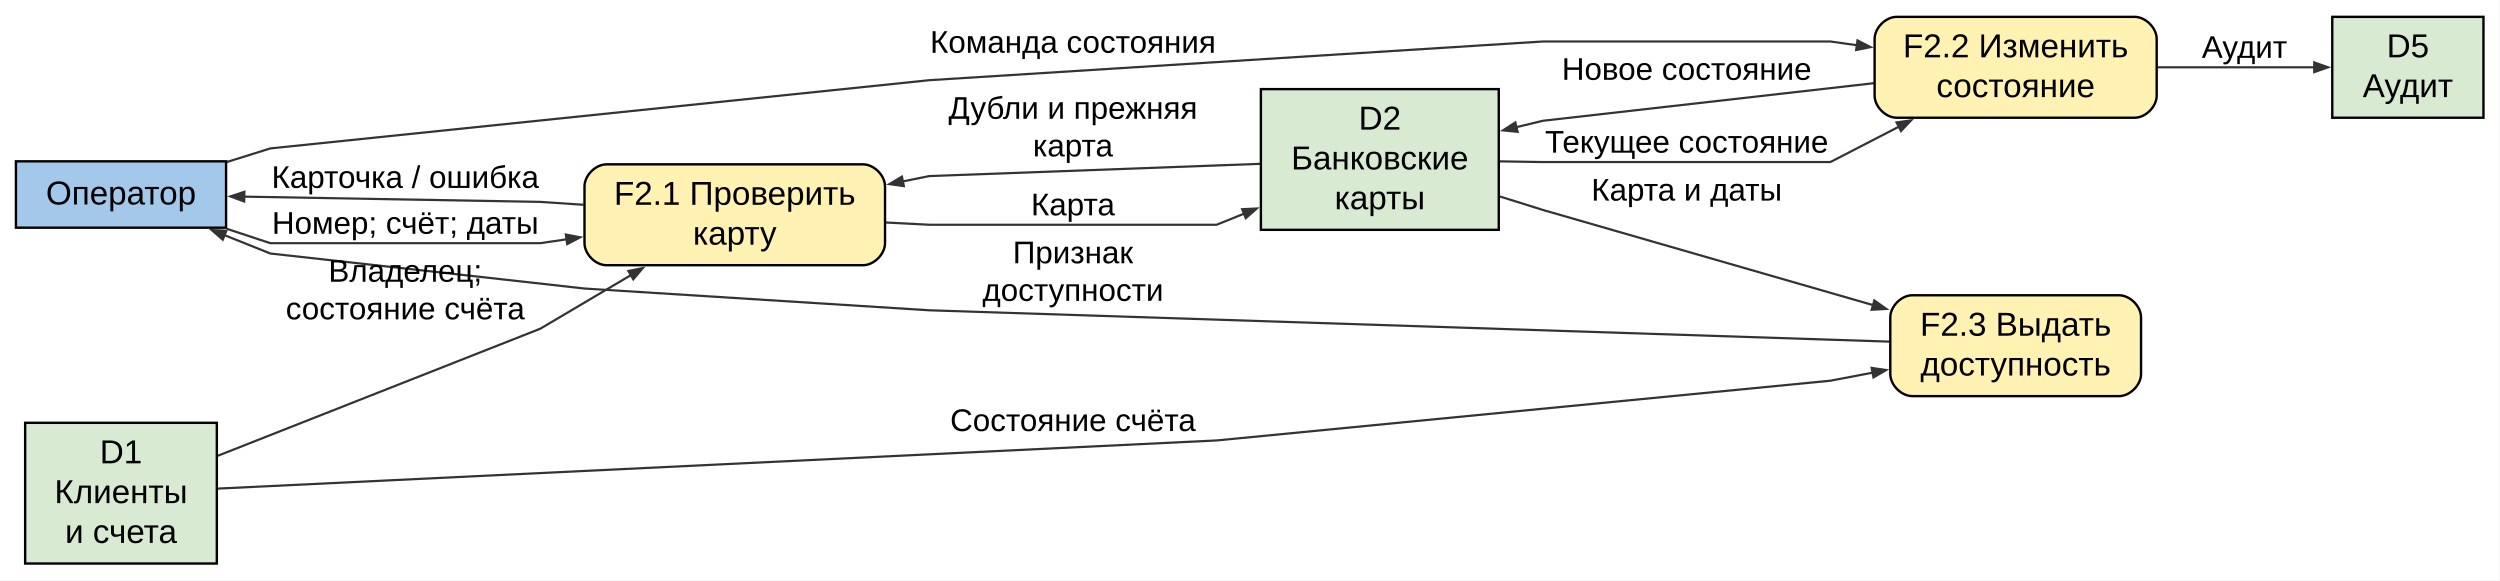
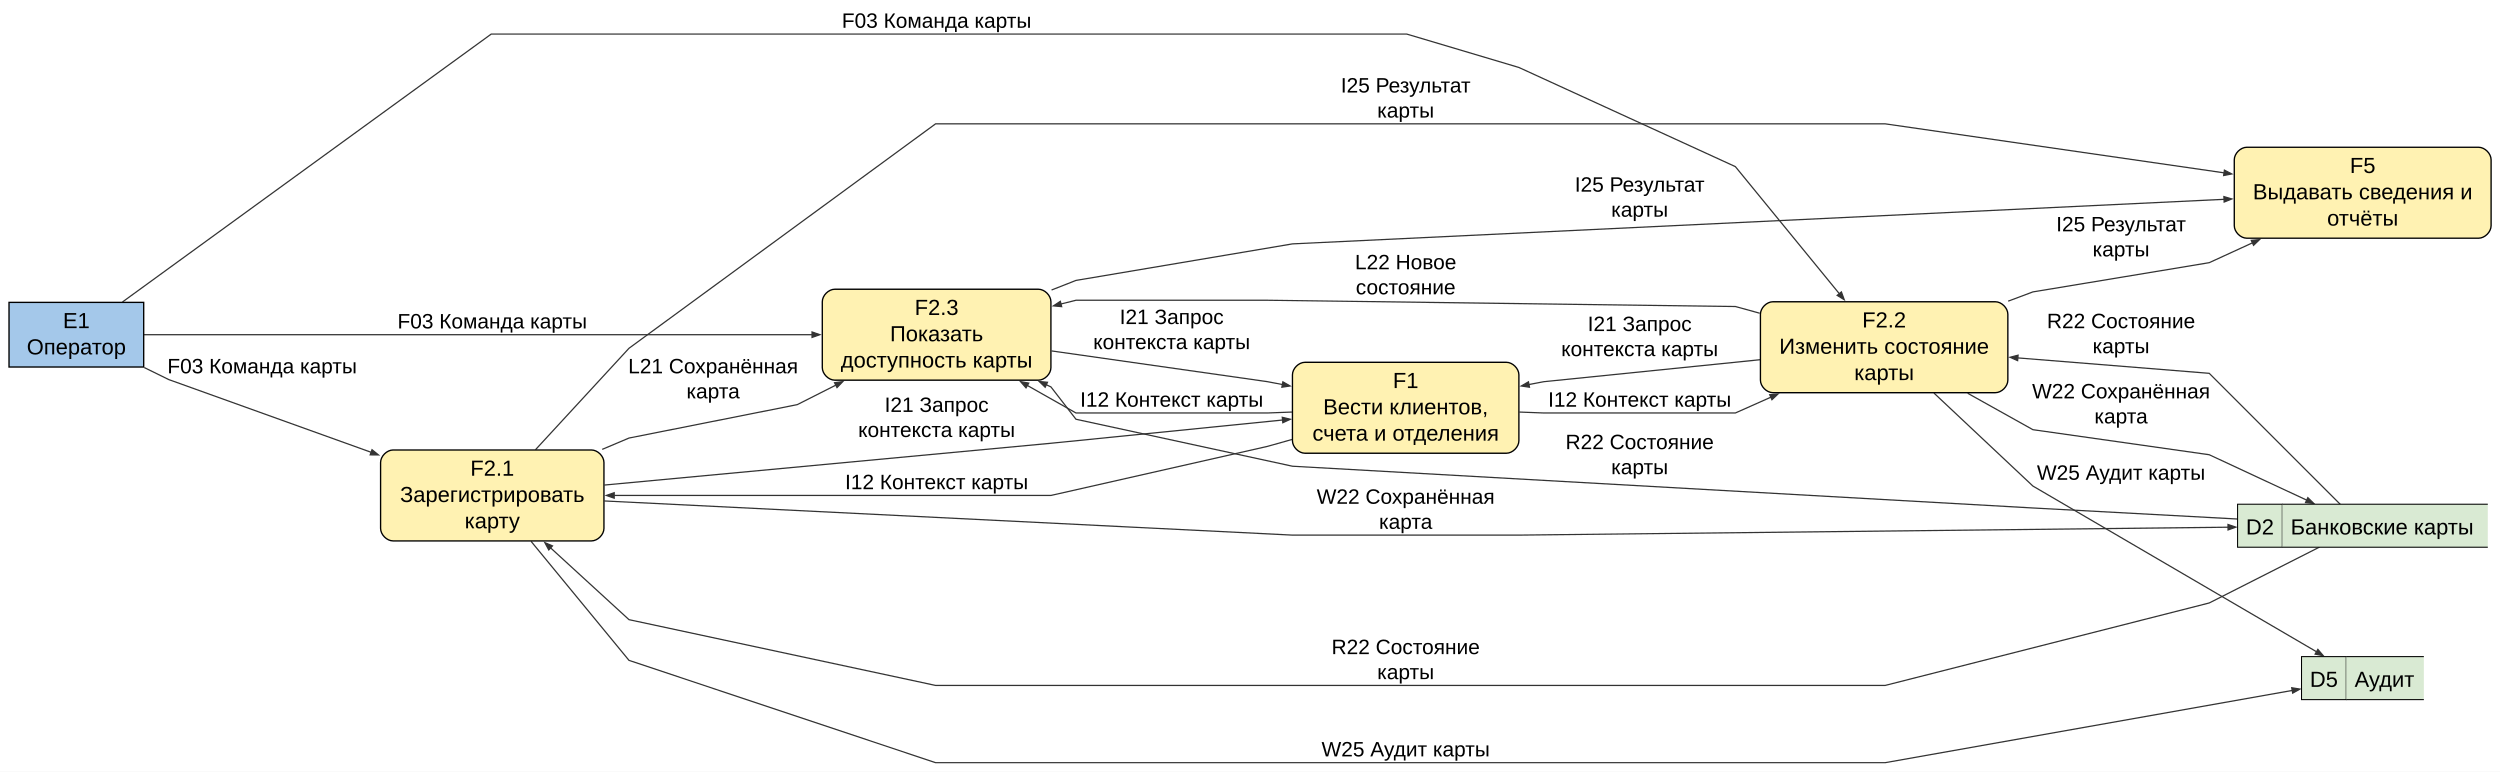
- <svg xmlns="http://www.w3.org/2000/svg" width="1356pt" height="315pt" viewBox="0.00 0.00 1356.00 315.00">
-   <g id="graph0" class="graph" transform="scale(1 1) rotate(0) translate(8.64 306.16)">
-     <polygon fill="white" stroke="none" points="-8.64,8.64 -8.64,-306.16 1347.03,-306.16 1347.03,8.64 -8.64,8.64" />
+ <svg xmlns="http://www.w3.org/2000/svg" width="2395pt" height="739pt" viewBox="0.00 0.00 2395.00 739.00">
+   <g id="graph0" class="graph" transform="scale(1 1) rotate(0) translate(8.64 730.64)">
+     <polygon fill="white" stroke="none" points="-8.64,8.64 -8.64,-730.64 2386.47,-730.64 2386.47,8.64 -8.64,8.64" />
    <g id="edge1" class="edge">
-       <path fill="none" stroke="#333333" stroke-width="1.2" d="M114.41,-182.04C127.65,-177.67 137.98,-174.26 137.98,-174.26 137.98,-174.26 284.39,-174.26 284.39,-174.26 284.39,-174.26 290.04,-175.09 298.7,-176.37" />
-       <polygon fill="#333333" stroke="#333333" stroke-width="1.2" points="298.25,-178.95 306.05,-177.45 299.01,-173.76 298.25,-178.95" />
-       <text xml:space="preserve" text-anchor="middle" x="211.18" y="-179.36" font-family="Arial" font-size="17.00">Номер; счёт; даты</text>
+       <path fill="none" stroke="#333333" stroke-width="1.2" d="M129.57,-378.52C142.92,-371.97 153.02,-367 153.02,-367 153.02,-367 259.09,-328.89 346.93,-297.33" />
+       <polygon fill="#333333" stroke="#333333" stroke-width="1.2" points="347.76,-299.82 353.93,-294.81 345.98,-294.88 347.76,-299.82" />
+       <text xml:space="preserve" text-anchor="middle" x="242.49" y="-373" font-family="Arial" font-size="20.00">F03 Команда карты</text>
+     </g>
+     <g id="edge2" class="edge">
+       <path fill="none" stroke="#333333" stroke-width="1.2" d="M108.69,-441.37C211.44,-516.01 461.95,-698 461.95,-698 461.95,-698 461.95,-698 1339,-698 1339,-698 1446.46,-666 1446.46,-666 1446.46,-666 1653.85,-571 1653.85,-571 1653.85,-571 1711.78,-500.18 1753.52,-449.16" />
+       <polygon fill="#333333" stroke="#333333" stroke-width="1.2" points="1755.42,-450.98 1758.14,-443.51 1751.36,-447.65 1755.42,-450.98" />
+       <text xml:space="preserve" text-anchor="middle" x="888.63" y="-704" font-family="Arial" font-size="20.00">F03 Команда карты</text>
+     </g>
+     <g id="edge3" class="edge">
+       <path fill="none" stroke="#333333" stroke-width="1.2" d="M129.34,-410C266.91,-410 593.17,-410 769.56,-410" />
+       <polygon fill="#333333" stroke="#333333" stroke-width="1.2" points="769.3,-412.63 776.8,-410 769.3,-407.38 769.3,-412.63" />
+       <text xml:space="preserve" text-anchor="middle" x="462.95" y="-416" font-family="Arial" font-size="20.00">F03 Команда карты</text>
+     </g>
+     <g id="edge20" class="edge">
+       <path fill="none" stroke="#333333" stroke-width="1.2" d="M568.26,-300.13C583.37,-306.53 593.94,-311 593.94,-311 593.94,-311 755.12,-343 755.12,-343 755.12,-343 771.17,-351.12 792.11,-361.7" />
+       <polygon fill="#333333" stroke="#333333" stroke-width="1.2" points="790.85,-364.01 798.73,-365.05 793.22,-359.32 790.85,-364.01" />
+       <text xml:space="preserve" text-anchor="middle" x="674.53" y="-373" font-family="Arial" font-size="20.00">L21 Сохранённая</text>
+       <text xml:space="preserve" text-anchor="middle" x="674.53" y="-349" font-family="Arial" font-size="20.00">карта</text>
+     </g>
+     <g id="edge4" class="edge">
+       <path fill="none" stroke="#333333" stroke-width="1.2" d="M570.45,-265.97C726.29,-280.55 998.14,-306 998.14,-306 998.14,-306 1122.22,-318.45 1220.22,-328.28" />
+       <polygon fill="#333333" stroke="#333333" stroke-width="1.2" points="1219.78,-330.88 1227.51,-329.01 1220.31,-325.65 1219.78,-330.88" />
+       <text xml:space="preserve" text-anchor="middle" x="888.63" y="-336" font-family="Arial" font-size="20.00">I21 Запрос</text>
+       <text xml:space="preserve" text-anchor="middle" x="888.63" y="-312" font-family="Arial" font-size="20.00">контекста карты</text>
+     </g>
+     <g id="edge10" class="edge">
+       <path fill="none" stroke="#333333" stroke-width="1.2" d="M504.37,-299.84C542.53,-341.23 593.94,-397 593.94,-397 593.94,-397 887.63,-612 887.63,-612 887.63,-612 887.63,-612 1797.36,-612 1797.36,-612 1987.17,-584.56 2121.99,-565.06" />
+       <polygon fill="#333333" stroke="#333333" stroke-width="1.2" points="2122.35,-567.66 2129.4,-563.99 2121.6,-562.47 2122.35,-567.66" />
+       <text xml:space="preserve" text-anchor="middle" x="1338" y="-642" font-family="Arial" font-size="20.00">I25 Результат</text>
+       <text xml:space="preserve" text-anchor="middle" x="1338" y="-618" font-family="Arial" font-size="20.00">карты</text>
+     </g>
+     <g id="edge16" class="edge">
+       <path fill="none" stroke="#333333" stroke-width="1.2" d="M570.4,-250.72C780.76,-240.27 1229.53,-218 1229.53,-218 1229.53,-218 1446.46,-218 1446.46,-218 1446.46,-218 1898.55,-223.04 2126.12,-225.58" />
+       <polygon fill="#333333" stroke="#333333" stroke-width="1.2" points="2125.78,-228.2 2133.3,-225.66 2125.83,-222.95 2125.78,-228.2" />
+       <text xml:space="preserve" text-anchor="middle" x="1338" y="-248" font-family="Arial" font-size="20.00">W22 Сохранённая</text>
+       <text xml:space="preserve" text-anchor="middle" x="1338" y="-224" font-family="Arial" font-size="20.00">карта</text>
+     </g>
+     <g id="edge18" class="edge">
+       <path fill="none" stroke="#333333" stroke-width="1.2" d="M500.16,-211.99C538.63,-165.24 593.94,-98 593.94,-98 593.94,-98 887.63,0 887.63,0 887.63,0 887.63,0 1797.36,0 1797.36,0 2061.06,-46.8 2187.6,-69.25" />
+       <polygon fill="#333333" stroke="#333333" stroke-width="1.2" points="2186.84,-71.78 2194.68,-70.51 2187.75,-66.61 2186.84,-71.78" />
+       <text xml:space="preserve" text-anchor="middle" x="1338" y="-6" font-family="Arial" font-size="20.00">W25 Аудит карты</text>
+     </g>
+     <g id="edge21" class="edge">
+       <path fill="none" stroke="#333333" stroke-width="1.2" d="M1677.22,-430.56C1663.26,-434.41 1653.85,-437 1653.85,-437 1653.85,-437 1205.53,-443 1205.53,-443 1205.53,-443 1022.14,-443 1022.14,-443 1022.14,-443 1016.58,-441.62 1007.73,-439.41" />
+       <polygon fill="#333333" stroke="#333333" stroke-width="1.2" points="1008.43,-436.88 1000.52,-437.62 1007.16,-441.97 1008.43,-436.88" />
+       <text xml:space="preserve" text-anchor="middle" x="1338" y="-472.66" font-family="Arial" font-size="20.00">L22 Новое</text>
+       <text xml:space="preserve" text-anchor="middle" x="1338" y="-448.66" font-family="Arial" font-size="20.00">состояние</text>
+     </g>
+     <g id="edge5" class="edge">
+       <path fill="none" stroke="#333333" stroke-width="1.2" d="M1677.61,-386.04C1584.63,-376.6 1470.46,-365 1470.46,-365 1470.46,-365 1464.87,-363.94 1455.98,-362.25" />
+       <polygon fill="#333333" stroke="#333333" stroke-width="1.2" points="1456.6,-359.69 1448.74,-360.87 1455.62,-364.85 1456.6,-359.69" />
+       <text xml:space="preserve" text-anchor="middle" x="1562.16" y="-413.48" font-family="Arial" font-size="20.00">I21 Запрос</text>
+       <text xml:space="preserve" text-anchor="middle" x="1562.16" y="-389.48" font-family="Arial" font-size="20.00">контекста карты</text>
+     </g>
+     <g id="edge11" class="edge">
+       <path fill="none" stroke="#333333" stroke-width="1.2" d="M1915.19,-442.13C1929.33,-447.42 1938.88,-451 1938.88,-451 1938.88,-451 2107.8,-479 2107.8,-479 2107.8,-479 2125.97,-487.33 2149.48,-498.13" />
+       <polygon fill="#333333" stroke="#333333" stroke-width="1.2" points="2148.08,-500.37 2155.99,-501.11 2150.27,-495.6 2148.08,-500.37" />
+       <text xml:space="preserve" text-anchor="middle" x="2023.34" y="-509" font-family="Arial" font-size="20.00">I25 Результат</text>
+       <text xml:space="preserve" text-anchor="middle" x="2023.34" y="-485" font-family="Arial" font-size="20.00">карты</text>
+     </g>
+     <g id="edge17" class="edge">
+       <path fill="none" stroke="#333333" stroke-width="1.2" d="M1876.4,-353.88C1908.81,-335.78 1938.88,-319 1938.88,-319 1938.88,-319 2107.8,-295 2107.8,-295 2107.8,-295 2159.51,-270.92 2201.38,-251.42" />
+       <polygon fill="#333333" stroke="#333333" stroke-width="1.2" points="2202.27,-253.9 2207.96,-248.35 2200.06,-249.14 2202.27,-253.9" />
+       <text xml:space="preserve" text-anchor="middle" x="2023.34" y="-349" font-family="Arial" font-size="20.00">W22 Сохранённая</text>
+       <text xml:space="preserve" text-anchor="middle" x="2023.34" y="-325" font-family="Arial" font-size="20.00">карта</text>
+     </g>
+     <g id="edge19" class="edge">
+       <path fill="none" stroke="#333333" stroke-width="1.2" d="M1844.09,-354.08C1885.31,-315.34 1938.88,-265 1938.88,-265 1938.88,-265 2124.27,-156.69 2210.57,-106.26" />
+       <polygon fill="#333333" stroke="#333333" stroke-width="1.2" points="2211.88,-108.54 2217.04,-102.49 2209.24,-104 2211.88,-108.54" />
+       <text xml:space="preserve" text-anchor="middle" x="2023.34" y="-271" font-family="Arial" font-size="20.00">W25 Аудит карты</text>
    </g>
    <g id="edge6" class="edge">
-       <path fill="none" stroke="#333333" stroke-width="1.2" d="M114.41,-218.29C127.65,-222.43 137.98,-225.66 137.98,-225.66 137.98,-225.66 495.4,-262.66 495.4,-262.66 495.4,-262.66 828.29,-283.66 828.29,-283.66 828.29,-283.66 984.15,-283.66 984.15,-283.66 984.15,-283.66 989.87,-282.86 998.57,-281.63" />
-       <polygon fill="#333333" stroke="#333333" stroke-width="1.2" points="998.87,-284.24 1005.93,-280.6 998.14,-279.04 998.87,-284.24" />
-       <text xml:space="preserve" text-anchor="middle" x="573.33" y="-277.53" font-family="Arial" font-size="17.00">Команда состояния</text>
+       <path fill="none" stroke="#333333" stroke-width="1.2" d="M998.78,-394.45C1090.09,-381.44 1205.53,-365 1205.53,-365 1205.53,-365 1211.13,-363.94 1220.01,-362.25" />
+       <polygon fill="#333333" stroke="#333333" stroke-width="1.2" points="1220.37,-364.85 1227.25,-360.87 1219.39,-359.69 1220.37,-364.85" />
+       <text xml:space="preserve" text-anchor="middle" x="1113.83" y="-420.19" font-family="Arial" font-size="20.00">I21 Запрос</text>
+       <text xml:space="preserve" text-anchor="middle" x="1113.83" y="-396.19" font-family="Arial" font-size="20.00">контекста карты</text>
    </g>
-     <g id="edge5" class="edge">
-       <path fill="none" stroke="#333333" stroke-width="1.2" d="M307.85,-195.09C294.22,-196 284.39,-196.66 284.39,-196.66 284.39,-196.66 190.62,-198.32 123.78,-199.5" />
-       <polygon fill="#333333" stroke="#333333" stroke-width="1.2" points="123.8,-196.87 116.35,-199.63 123.9,-202.12 123.8,-196.87" />
-       <text xml:space="preserve" text-anchor="middle" x="211.18" y="-204.24" font-family="Arial" font-size="17.00">Карточка / ошибка</text>
+     <g id="edge12" class="edge">
+       <path fill="none" stroke="#333333" stroke-width="1.2" d="M998.75,-452.82C1012.65,-458.28 1022.14,-462 1022.14,-462 1022.14,-462 1229.53,-497 1229.53,-497 1229.53,-497 1845.33,-526.46 2121.99,-539.69" />
+       <polygon fill="#333333" stroke="#333333" stroke-width="1.2" points="2121.85,-542.31 2129.46,-540.05 2122.1,-537.07 2121.85,-542.31" />
+       <text xml:space="preserve" text-anchor="middle" x="1562.16" y="-547" font-family="Arial" font-size="20.00">I25 Результат</text>
+       <text xml:space="preserve" text-anchor="middle" x="1562.16" y="-523" font-family="Arial" font-size="20.00">карты</text>
    </g>
-     <g id="edge4" class="edge">
-       <path fill="none" stroke="#333333" stroke-width="1.2" d="M471.95,-185.47C485.58,-184.77 495.4,-184.26 495.4,-184.26 495.4,-184.26 651.27,-184.26 651.27,-184.26 651.27,-184.26 657.31,-186.71 666.23,-190.31" />
-       <polygon fill="#333333" stroke="#333333" stroke-width="1.2" points="665.1,-192.69 673.03,-193.07 667.06,-187.82 665.1,-192.69" />
-       <text xml:space="preserve" text-anchor="middle" x="573.33" y="-189.36" font-family="Arial" font-size="17.00">Карта</text>
+     <g id="edge7" class="edge">
+       <path fill="none" stroke="#333333" stroke-width="1.2" d="M1229.03,-309.61C1215.08,-305.69 1205.53,-303 1205.53,-303 1205.53,-303 998.14,-256 998.14,-256 998.14,-256 736.8,-256 579.71,-256" />
+       <polygon fill="#333333" stroke="#333333" stroke-width="1.2" points="579.76,-253.38 572.26,-256 579.76,-258.63 579.76,-253.38" />
+       <text xml:space="preserve" text-anchor="middle" x="888.63" y="-262" font-family="Arial" font-size="20.00">I12 Контекст карты</text>
    </g>
    <g id="edge8" class="edge">
-       <path fill="none" stroke="#333333" stroke-width="1.2" d="M1007.73,-261.04C932.45,-252.49 828.29,-240.66 828.29,-240.66 828.29,-240.66 822.48,-239.27 813.87,-237.2" />
-       <polygon fill="#333333" stroke="#333333" stroke-width="1.2" points="814.51,-234.65 806.6,-235.46 813.28,-239.76 814.51,-234.65" />
-       <text xml:space="preserve" text-anchor="middle" x="906.22" y="-262.86" font-family="Arial" font-size="17.00">Новое состояние</text>
+       <path fill="none" stroke="#333333" stroke-width="1.2" d="M1446.96,-335.89C1460.91,-335.36 1470.46,-335 1470.46,-335 1470.46,-335 1653.85,-335 1653.85,-335 1653.85,-335 1668.28,-341.42 1687.92,-350.17" />
+       <polygon fill="#333333" stroke="#333333" stroke-width="1.2" points="1686.73,-352.51 1694.65,-353.16 1688.87,-347.71 1686.73,-352.51" />
+       <text xml:space="preserve" text-anchor="middle" x="1562.16" y="-341" font-family="Arial" font-size="20.00">I12 Контекст карты</text>
    </g>
    <g id="edge9" class="edge">
-       <path fill="none" stroke="#333333" stroke-width="1.2" d="M1161.73,-269.66C1190.08,-269.66 1221.51,-269.66 1246.86,-269.66" />
-       <polygon fill="#333333" stroke="#333333" stroke-width="1.2" points="1246.6,-272.29 1254.1,-269.66 1246.6,-267.04 1246.6,-272.29" />
-       <text xml:space="preserve" text-anchor="middle" x="1208.77" y="-274.76" font-family="Arial" font-size="17.00">Аудит</text>
+       <path fill="none" stroke="#333333" stroke-width="1.2" d="M1229.03,-335.89C1215.08,-335.36 1205.53,-335 1205.53,-335 1205.53,-335 1022.14,-335 1022.14,-335 1022.14,-335 1000.93,-347 975.49,-361.4" />
+       <polygon fill="#333333" stroke="#333333" stroke-width="1.2" points="974.29,-359.06 969.06,-365.04 976.88,-363.63 974.29,-359.06" />
+       <text xml:space="preserve" text-anchor="middle" x="1113.83" y="-341" font-family="Arial" font-size="20.00">I12 Контекст карты</text>
    </g>
-     <g id="edge12" class="edge">
-       <path fill="none" stroke="#333333" stroke-width="1.2" d="M1016.17,-120.86C861.66,-125.91 495.4,-137.86 495.4,-137.86 495.4,-137.86 308.39,-149.66 308.39,-149.66 308.39,-149.66 137.98,-168.66 137.98,-168.66 137.98,-168.66 126.89,-173.09 112.98,-178.66" />
-       <polygon fill="#333333" stroke="#333333" stroke-width="1.2" points="112.19,-176.15 106.2,-181.37 114.14,-181.02 112.19,-176.15" />
-       <text xml:space="preserve" text-anchor="middle" x="573.33" y="-163.36" font-family="Arial" font-size="17.00">Признак</text>
-       <text xml:space="preserve" text-anchor="middle" x="573.33" y="-142.96" font-family="Arial" font-size="17.00">доступности</text>
+     <g id="edge13" class="edge">
+       <path fill="none" stroke="#333333" stroke-width="1.2" d="M2213.53,-206.58C2170.31,-184.68 2107.8,-153 2107.8,-153 2107.8,-153 1797.36,-74 1797.36,-74 887.63,-74 887.63,-74 887.63,-74 887.63,-74 593.94,-137 593.94,-137 593.94,-137 554.13,-173.45 518.57,-206" />
+       <polygon fill="#333333" stroke="#333333" stroke-width="1.2" points="517.09,-203.8 513.33,-210.8 520.63,-207.67 517.09,-203.8" />
+       <text xml:space="preserve" text-anchor="middle" x="1338" y="-104" font-family="Arial" font-size="20.00">R22 Состояние</text>
+       <text xml:space="preserve" text-anchor="middle" x="1338" y="-80" font-family="Arial" font-size="20.00">карты</text>
    </g>
-     <g id="edge2" class="edge">
-       <path fill="none" stroke="#333333" stroke-width="1.2" d="M109.36,-58.9C176.16,-85.22 284.39,-127.86 284.39,-127.86 284.39,-127.86 308.62,-142.18 333.74,-157.04" />
-       <polygon fill="#333333" stroke="#333333" stroke-width="1.2" points="332.18,-159.17 339.97,-160.73 334.85,-154.65 332.18,-159.17" />
-       <text xml:space="preserve" text-anchor="middle" x="211.18" y="-153.36" font-family="Arial" font-size="17.00">Владелец;</text>
-       <text xml:space="preserve" text-anchor="middle" x="211.18" y="-132.96" font-family="Arial" font-size="17.00">состояние счёта</text>
+     <g id="edge14" class="edge">
+       <path fill="none" stroke="#333333" stroke-width="1.2" d="M2233.51,-247.3C2193.39,-287.42 2107.8,-373 2107.8,-373 2107.8,-373 2010.03,-380.87 1924.23,-387.78" />
+       <polygon fill="#333333" stroke="#333333" stroke-width="1.2" points="1924.25,-385.15 1916.98,-388.37 1924.67,-390.38 1924.25,-385.15" />
+       <text xml:space="preserve" text-anchor="middle" x="2023.34" y="-416.25" font-family="Arial" font-size="20.00">R22 Состояние</text>
+       <text xml:space="preserve" text-anchor="middle" x="2023.34" y="-392.25" font-family="Arial" font-size="20.00">карты</text>
    </g>
-     <g id="edge11" class="edge">
-       <path fill="none" stroke="#333333" stroke-width="1.2" d="M109.6,-41.15C253.94,-48.11 651.27,-67.26 651.27,-67.26 651.27,-67.26 984.15,-99.66 984.15,-99.66 984.15,-99.66 993.95,-101.53 1007.39,-104.1" />
-       <polygon fill="#333333" stroke="#333333" stroke-width="1.2" points="1006.54,-106.61 1014.4,-105.44 1007.52,-101.45 1006.54,-106.61" />
-       <text xml:space="preserve" text-anchor="middle" x="573.33" y="-72.36" font-family="Arial" font-size="17.00">Состояние счёта</text>
-     </g>
-     <g id="edge3" class="edge">
-       <path fill="none" stroke="#333333" stroke-width="1.2" d="M674.83,-217.3C602.73,-214.63 495.4,-210.66 495.4,-210.66 495.4,-210.66 489.64,-209.5 480.83,-207.73" />
-       <polygon fill="#333333" stroke="#333333" stroke-width="1.2" points="481.6,-205.21 473.73,-206.31 480.57,-210.36 481.6,-205.21" />
-       <text xml:space="preserve" text-anchor="middle" x="573.33" y="-241.73" font-family="Arial" font-size="17.00">Дубли и прежняя</text>
-       <text xml:space="preserve" text-anchor="middle" x="573.33" y="-221.33" font-family="Arial" font-size="17.00">карта</text>
-     </g>
-     <g id="edge7" class="edge">
-       <path fill="none" stroke="#333333" stroke-width="1.2" d="M804.84,-218.64C818.18,-218.42 828.29,-218.26 828.29,-218.26 828.29,-218.26 984.15,-218.26 984.15,-218.26 984.15,-218.26 1001.33,-227.14 1021.42,-237.51" />
-       <polygon fill="#333333" stroke="#333333" stroke-width="1.2" points="1020.05,-239.76 1027.92,-240.87 1022.46,-235.1 1020.05,-239.76" />
-       <text xml:space="preserve" text-anchor="middle" x="906.22" y="-223.36" font-family="Arial" font-size="17.00">Текущее состояние</text>
-     </g>
-     <g id="edge10" class="edge">
-       <path fill="none" stroke="#333333" stroke-width="1.2" d="M804.84,-199.6C818.18,-195.42 828.29,-192.26 828.29,-192.26 828.29,-192.26 932.39,-162.26 1007.66,-140.56" />
-       <polygon fill="#333333" stroke="#333333" stroke-width="1.2" points="1008,-143.2 1014.48,-138.6 1006.55,-138.15 1008,-143.2" />
-       <text xml:space="preserve" text-anchor="middle" x="906.22" y="-197.36" font-family="Arial" font-size="17.00">Карта и даты</text>
+     <g id="edge15" class="edge">
+       <path fill="none" stroke="#333333" stroke-width="1.2" d="M2135.2,-233.4C2045.92,-238.22 1938.88,-244 1938.88,-244 1938.88,-244 1229.53,-284 1229.53,-284 1229.53,-284 1022.14,-329 1022.14,-329 1022.14,-329 998.14,-360 998.14,-360 998.14,-360 996.37,-360.81 993.29,-362.23" />
+       <polygon fill="#333333" stroke="#333333" stroke-width="1.2" points="992.63,-359.65 986.92,-365.17 994.83,-364.42 992.63,-359.65" />
+       <text xml:space="preserve" text-anchor="middle" x="1562.16" y="-300.36" font-family="Arial" font-size="20.00">R22 Состояние</text>
+       <text xml:space="preserve" text-anchor="middle" x="1562.16" y="-276.36" font-family="Arial" font-size="20.00">карты</text>
    </g>
    <g id="node1" class="node">
-       <polygon fill="#a4c8ea" stroke="black" stroke-width="1.3" points="113.98,-218.66 0,-218.66 0,-182.66 113.98,-182.66 113.98,-218.66" />
-       <text xml:space="preserve" text-anchor="middle" x="56.99" y="-195.26" font-family="Arial" font-size="18.00">Оператор</text>
+       <polygon fill="#a4c8ea" stroke="black" stroke-width="1.3" points="129.02,-440.96 0,-440.96 0,-379.04 129.02,-379.04 129.02,-440.96" />
+       <text xml:space="preserve" text-anchor="middle" x="64.51" y="-416.3" font-family="Arial" font-size="21.00">E1</text>
+       <text xml:space="preserve" text-anchor="middle" x="64.51" y="-391.1" font-family="Arial" font-size="21.00">Оператор</text>
    </g>
    <g id="node2" class="node">
-       <path fill="#fff2b2" stroke="black" stroke-width="1.3" d="M459.4,-217.02C459.4,-217.02 320.39,-217.02 320.39,-217.02 314.39,-217.02 308.39,-211.02 308.39,-205.02 308.39,-205.02 308.39,-174.3 308.39,-174.3 308.39,-168.3 314.39,-162.3 320.39,-162.3 320.39,-162.3 459.4,-162.3 459.4,-162.3 465.4,-162.3 471.4,-168.3 471.4,-174.3 471.4,-174.3 471.4,-205.02 471.4,-205.02 471.4,-211.02 465.4,-217.02 459.4,-217.02" />
-       <text xml:space="preserve" text-anchor="middle" x="389.9" y="-195.06" font-family="Arial" font-size="18.00">F2.1 Проверить</text>
-       <text xml:space="preserve" text-anchor="middle" x="389.9" y="-173.46" font-family="Arial" font-size="18.00">карту</text>
+       <path fill="#fff2b2" stroke="black" stroke-width="1.3" d="M557.94,-299.56C557.94,-299.56 367.96,-299.56 367.96,-299.56 361.96,-299.56 355.96,-293.56 355.96,-287.56 355.96,-287.56 355.96,-224.44 355.96,-224.44 355.96,-218.44 361.96,-212.44 367.96,-212.44 367.96,-212.44 557.94,-212.44 557.94,-212.44 563.94,-212.44 569.94,-218.44 569.94,-224.44 569.94,-224.44 569.94,-287.56 569.94,-287.56 569.94,-293.56 563.94,-299.56 557.94,-299.56" />
+       <text xml:space="preserve" text-anchor="middle" x="462.95" y="-274.9" font-family="Arial" font-size="21.00">F2.1</text>
+       <text xml:space="preserve" text-anchor="middle" x="462.95" y="-249.7" font-family="Arial" font-size="21.00">Зарегистрировать</text>
+       <text xml:space="preserve" text-anchor="middle" x="462.95" y="-224.5" font-family="Arial" font-size="21.00">карту</text>
    </g>
    <g id="node3" class="node">
-       <path fill="#fff2b2" stroke="black" stroke-width="1.3" d="M1149.15,-297.02C1149.15,-297.02 1020.15,-297.02 1020.15,-297.02 1014.15,-297.02 1008.15,-291.02 1008.15,-285.02 1008.15,-285.02 1008.15,-254.3 1008.15,-254.3 1008.15,-248.3 1014.15,-242.3 1020.15,-242.3 1020.15,-242.3 1149.15,-242.3 1149.15,-242.3 1155.15,-242.3 1161.15,-248.3 1161.15,-254.3 1161.15,-254.3 1161.15,-285.02 1161.15,-285.02 1161.15,-291.02 1155.15,-297.02 1149.15,-297.02" />
-       <text xml:space="preserve" text-anchor="middle" x="1084.65" y="-275.06" font-family="Arial" font-size="18.00">F2.2 Изменить</text>
-       <text xml:space="preserve" text-anchor="middle" x="1084.65" y="-253.46" font-family="Arial" font-size="18.00">состояние</text>
+       <path fill="#fff2b2" stroke="black" stroke-width="1.3" d="M1902.88,-441.56C1902.88,-441.56 1689.85,-441.56 1689.85,-441.56 1683.85,-441.56 1677.85,-435.56 1677.85,-429.56 1677.85,-429.56 1677.85,-366.44 1677.85,-366.44 1677.85,-360.44 1683.85,-354.44 1689.85,-354.44 1689.85,-354.44 1902.88,-354.44 1902.88,-354.44 1908.88,-354.44 1914.88,-360.44 1914.88,-366.44 1914.88,-366.44 1914.88,-429.56 1914.88,-429.56 1914.88,-435.56 1908.88,-441.56 1902.88,-441.56" />
+       <text xml:space="preserve" text-anchor="middle" x="1796.36" y="-416.9" font-family="Arial" font-size="21.00">F2.2</text>
+       <text xml:space="preserve" text-anchor="middle" x="1796.36" y="-391.7" font-family="Arial" font-size="21.00">Изменить состояние</text>
+       <text xml:space="preserve" text-anchor="middle" x="1796.36" y="-366.5" font-family="Arial" font-size="21.00">карты</text>
    </g>
    <g id="node4" class="node">
-       <path fill="#fff2b2" stroke="black" stroke-width="1.3" d="M1140.66,-146.02C1140.66,-146.02 1028.65,-146.02 1028.65,-146.02 1022.65,-146.02 1016.65,-140.02 1016.65,-134.02 1016.65,-134.02 1016.65,-103.3 1016.65,-103.3 1016.65,-97.3 1022.65,-91.3 1028.65,-91.3 1028.65,-91.3 1140.66,-91.3 1140.66,-91.3 1146.66,-91.3 1152.66,-97.3 1152.66,-103.3 1152.66,-103.3 1152.66,-134.02 1152.66,-134.02 1152.66,-140.02 1146.66,-146.02 1140.66,-146.02" />
-       <text xml:space="preserve" text-anchor="middle" x="1084.65" y="-124.06" font-family="Arial" font-size="18.00">F2.3 Выдать</text>
-       <text xml:space="preserve" text-anchor="middle" x="1084.65" y="-102.46" font-family="Arial" font-size="18.00">доступность</text>
+       <path fill="#fff2b2" stroke="black" stroke-width="1.3" d="M986.14,-453.56C986.14,-453.56 791.12,-453.56 791.12,-453.56 785.12,-453.56 779.12,-447.56 779.12,-441.56 779.12,-441.56 779.12,-378.44 779.12,-378.44 779.12,-372.44 785.12,-366.44 791.12,-366.44 791.12,-366.44 986.14,-366.44 986.14,-366.44 992.14,-366.44 998.14,-372.44 998.14,-378.44 998.14,-378.44 998.14,-441.56 998.14,-441.56 998.14,-447.56 992.14,-453.56 986.14,-453.56" />
+       <text xml:space="preserve" text-anchor="middle" x="888.63" y="-428.9" font-family="Arial" font-size="21.00">F2.3</text>
+       <text xml:space="preserve" text-anchor="middle" x="888.63" y="-403.7" font-family="Arial" font-size="21.00">Показать</text>
+       <text xml:space="preserve" text-anchor="middle" x="888.63" y="-378.5" font-family="Arial" font-size="21.00">доступность карты</text>
    </g>
    <g id="node5" class="node">
-       <polygon fill="#d9ead3" stroke="black" stroke-width="1.3" points="5,-0.5 5,-76.82 108.97,-76.82 108.97,-0.5 5,-0.5" />
-       <text xml:space="preserve" text-anchor="middle" x="56.99" y="-54.86" font-family="Arial" font-size="18.00">D1</text>
-       <text xml:space="preserve" text-anchor="middle" x="56.99" y="-33.26" font-family="Arial" font-size="18.00">Клиенты</text>
-       <text xml:space="preserve" text-anchor="middle" x="56.99" y="-11.66" font-family="Arial" font-size="18.00">и счета</text>
+       <path fill="#fff2b2" stroke="black" stroke-width="1.3" d="M1434.46,-383.56C1434.46,-383.56 1241.53,-383.56 1241.53,-383.56 1235.53,-383.56 1229.53,-377.56 1229.53,-371.56 1229.53,-371.56 1229.53,-308.44 1229.53,-308.44 1229.53,-302.44 1235.53,-296.44 1241.53,-296.44 1241.53,-296.44 1434.46,-296.44 1434.46,-296.44 1440.46,-296.44 1446.46,-302.44 1446.46,-308.44 1446.46,-308.44 1446.46,-371.56 1446.46,-371.56 1446.46,-377.56 1440.46,-383.56 1434.46,-383.56" />
+       <text xml:space="preserve" text-anchor="middle" x="1338" y="-358.9" font-family="Arial" font-size="21.00">F1</text>
+       <text xml:space="preserve" text-anchor="middle" x="1338" y="-333.7" font-family="Arial" font-size="21.00">Вести клиентов,</text>
+       <text xml:space="preserve" text-anchor="middle" x="1338" y="-308.5" font-family="Arial" font-size="21.00">счета и отделения</text>
    </g>
    <g id="node6" class="node">
-       <polygon fill="#d9ead3" stroke="black" stroke-width="1.3" points="675.27,-181.5 675.27,-257.82 804.29,-257.82 804.29,-181.5 675.27,-181.5" />
-       <text xml:space="preserve" text-anchor="middle" x="739.78" y="-235.86" font-family="Arial" font-size="18.00">D2</text>
-       <text xml:space="preserve" text-anchor="middle" x="739.78" y="-214.26" font-family="Arial" font-size="18.00">Банковские</text>
-       <text xml:space="preserve" text-anchor="middle" x="739.78" y="-192.66" font-family="Arial" font-size="18.00">карты</text>
+       <path fill="#fff2b2" stroke="black" stroke-width="1.3" d="M2365.83,-589.56C2365.83,-589.56 2143.8,-589.56 2143.8,-589.56 2137.8,-589.56 2131.8,-583.56 2131.8,-577.56 2131.8,-577.56 2131.8,-514.44 2131.8,-514.44 2131.8,-508.44 2137.8,-502.44 2143.8,-502.44 2143.8,-502.44 2365.83,-502.44 2365.83,-502.44 2371.83,-502.44 2377.83,-508.44 2377.83,-514.44 2377.83,-514.44 2377.83,-577.56 2377.83,-577.56 2377.83,-583.56 2371.83,-589.56 2365.83,-589.56" />
+       <text xml:space="preserve" text-anchor="middle" x="2254.81" y="-564.9" font-family="Arial" font-size="21.00">F5</text>
+       <text xml:space="preserve" text-anchor="middle" x="2254.81" y="-539.7" font-family="Arial" font-size="21.00">Выдавать сведения и</text>
+       <text xml:space="preserve" text-anchor="middle" x="2254.81" y="-514.5" font-family="Arial" font-size="21.00">отчёты</text>
    </g>
    <g id="node7" class="node">
-       <polygon fill="#d9ead3" stroke="black" stroke-width="1.3" points="1256.38,-242.3 1256.38,-297.02 1338.39,-297.02 1338.39,-242.3 1256.38,-242.3" />
-       <text xml:space="preserve" text-anchor="middle" x="1297.39" y="-275.06" font-family="Arial" font-size="18.00">D5</text>
-       <text xml:space="preserve" text-anchor="middle" x="1297.39" y="-253.46" font-family="Arial" font-size="18.00">Аудит</text>
+       <polygon fill="#d9ead3" stroke="none" points="2134.96,-206.4 2134.96,-247.6 2177.8,-247.6 2177.8,-206.4 2134.96,-206.4" />
+       <polygon fill="none" stroke="black" points="2134.96,-206.4 2134.96,-247.6 2177.8,-247.6 2177.8,-206.4 2134.96,-206.4" />
+       <text xml:space="preserve" text-anchor="start" x="2142.96" y="-218.6" font-family="Arial" font-size="21.00">D2</text>
+       <polygon fill="#d9ead3" stroke="none" points="2177.8,-206.4 2177.8,-247.6 2374.67,-247.6 2374.67,-206.4 2177.8,-206.4" />
+       <polyline fill="none" stroke="black" points="2177.8,-206.4 2374.67,-206.4" />
+       <polyline fill="none" stroke="black" points="2374.67,-247.6 2177.8,-247.6" />
+       <text xml:space="preserve" text-anchor="start" x="2185.8" y="-218.6" font-family="Arial" font-size="21.00">Банковские карты</text>
+     </g>
+     <g id="node8" class="node">
+       <polygon fill="#d9ead3" stroke="none" points="2196.22,-60.4 2196.22,-101.6 2239.06,-101.6 2239.06,-60.4 2196.22,-60.4" />
+       <polygon fill="none" stroke="black" points="2196.22,-60.4 2196.22,-101.6 2239.06,-101.6 2239.06,-60.4 2196.22,-60.4" />
+       <text xml:space="preserve" text-anchor="start" x="2204.22" y="-72.6" font-family="Arial" font-size="21.00">D5</text>
+       <polygon fill="#d9ead3" stroke="none" points="2239.06,-60.4 2239.06,-101.6 2313.41,-101.6 2313.41,-60.4 2239.06,-60.4" />
+       <polyline fill="none" stroke="black" points="2239.06,-60.4 2313.41,-60.4" />
+       <polyline fill="none" stroke="black" points="2313.41,-101.6 2239.06,-101.6" />
+       <text xml:space="preserve" text-anchor="start" x="2247.06" y="-72.6" font-family="Arial" font-size="21.00">Аудит</text>
    </g>
  </g>
</svg>
